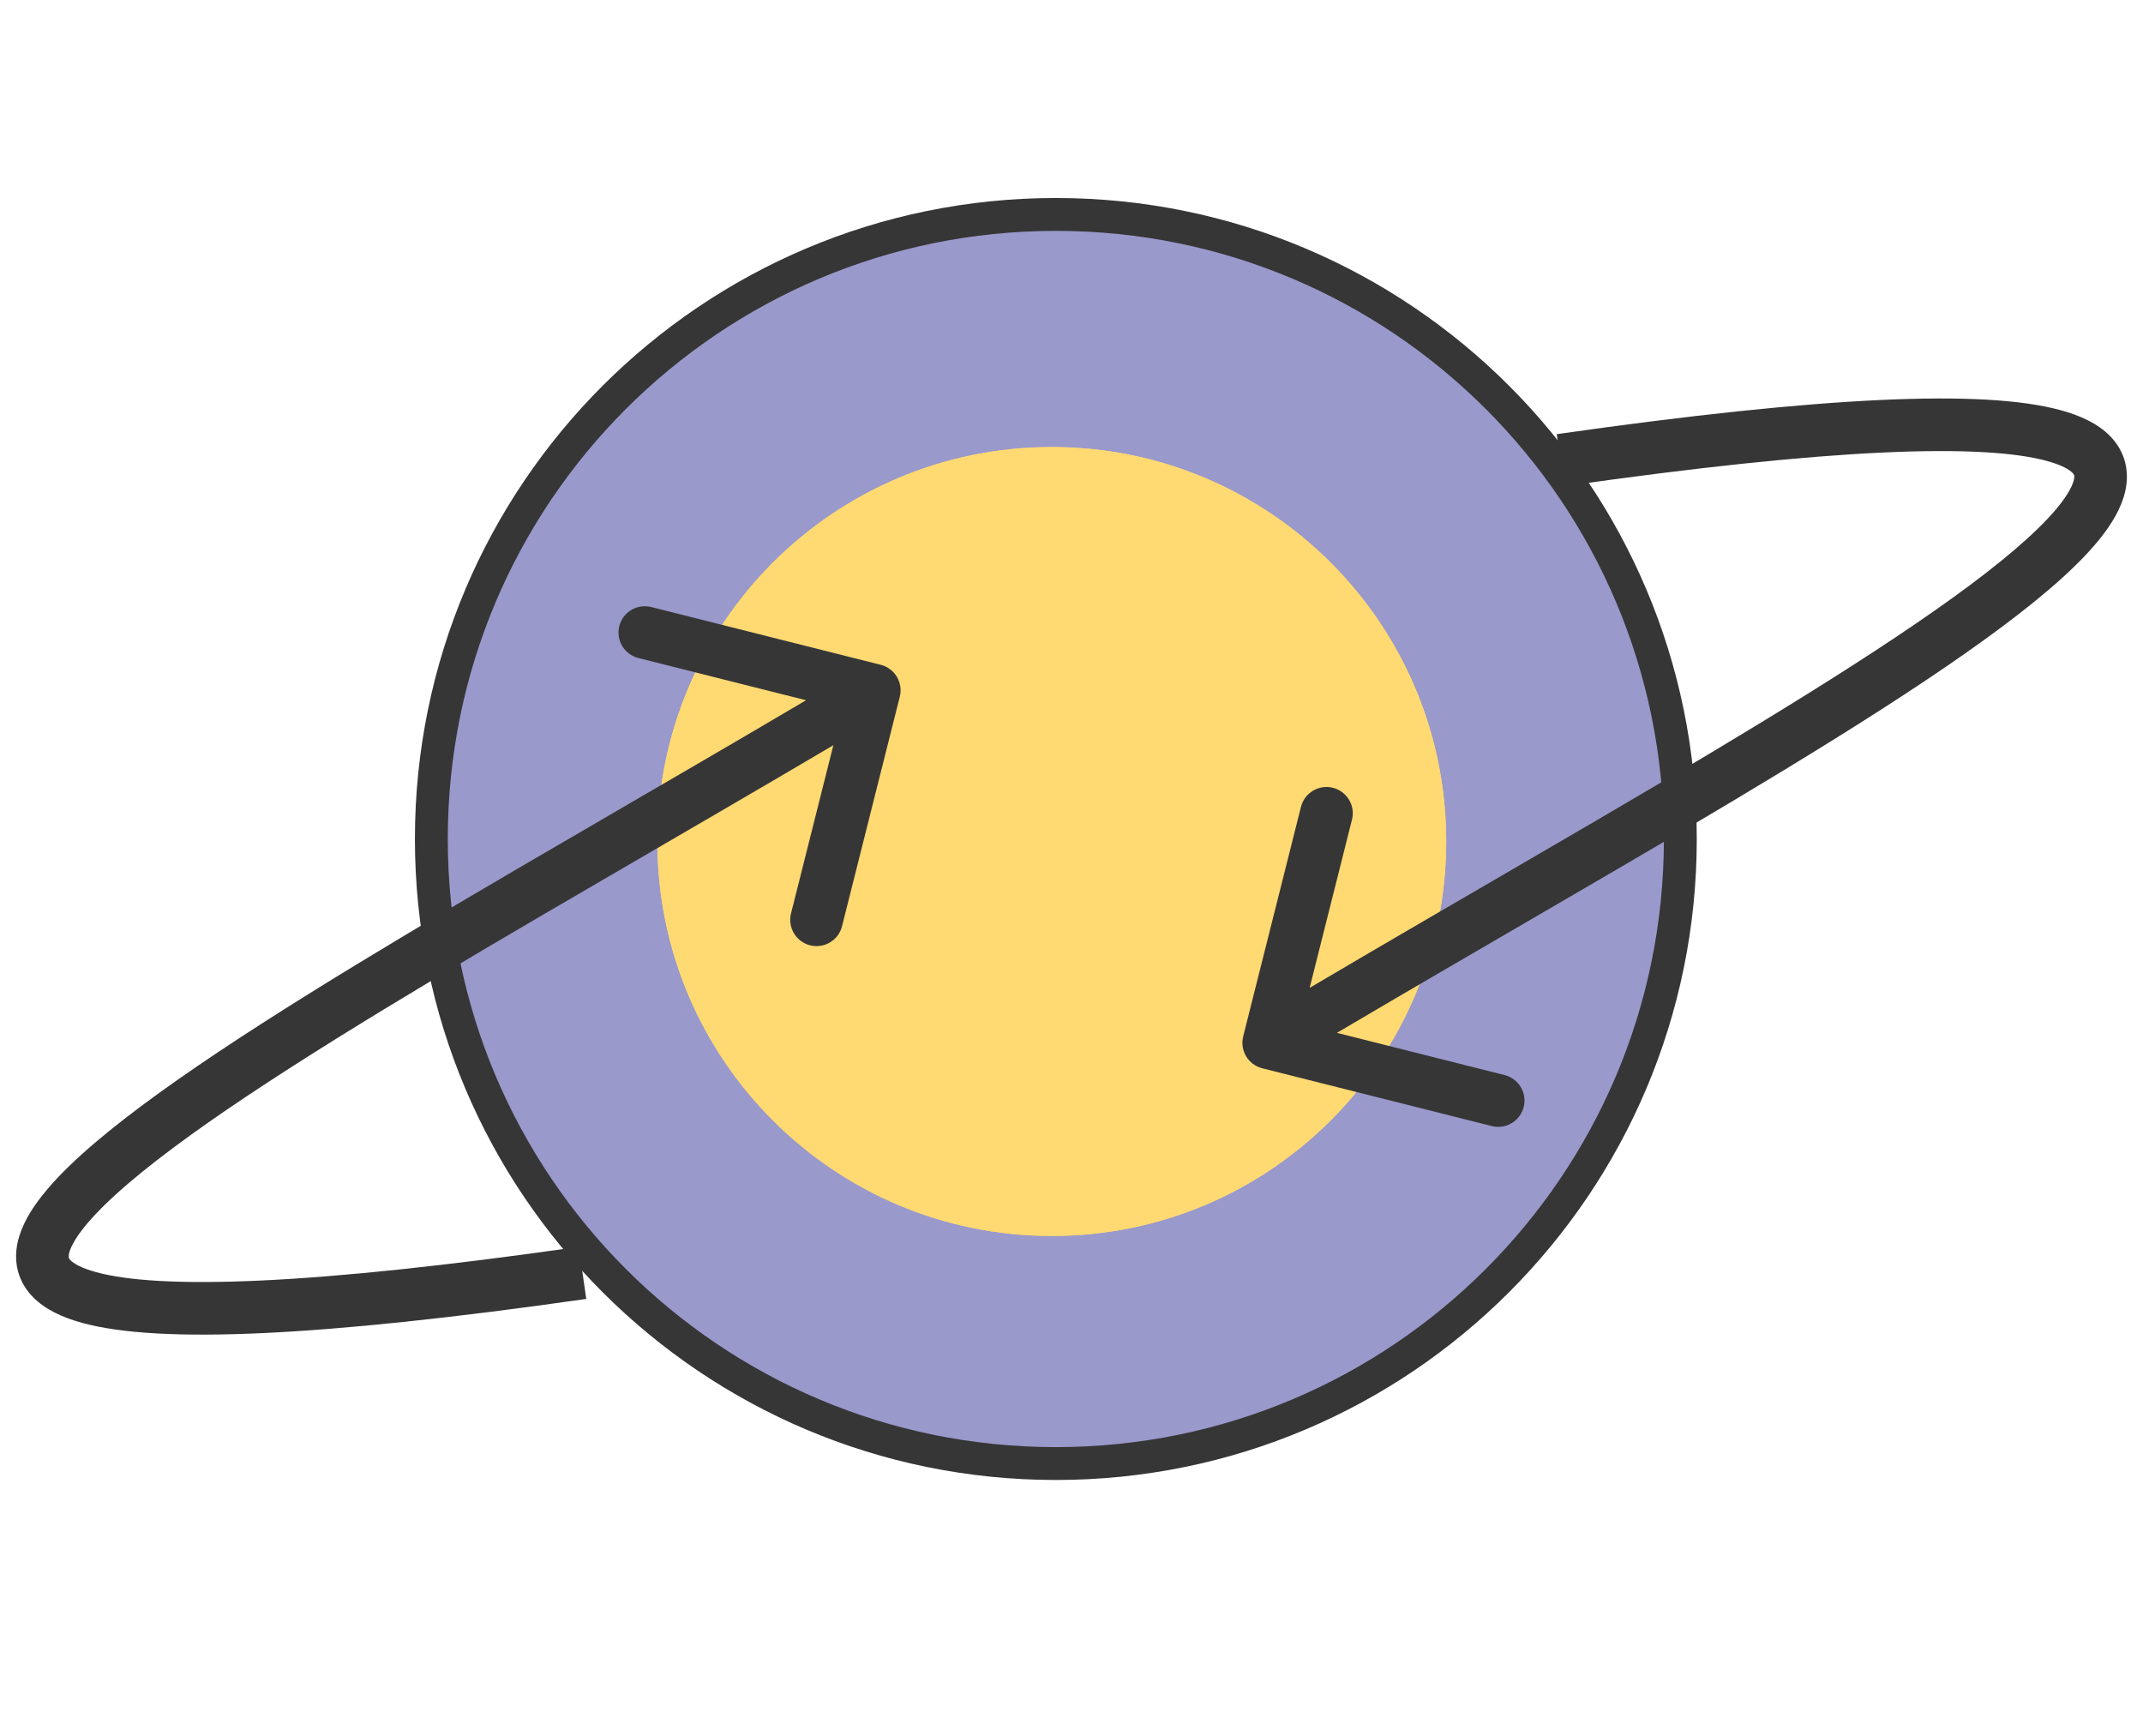
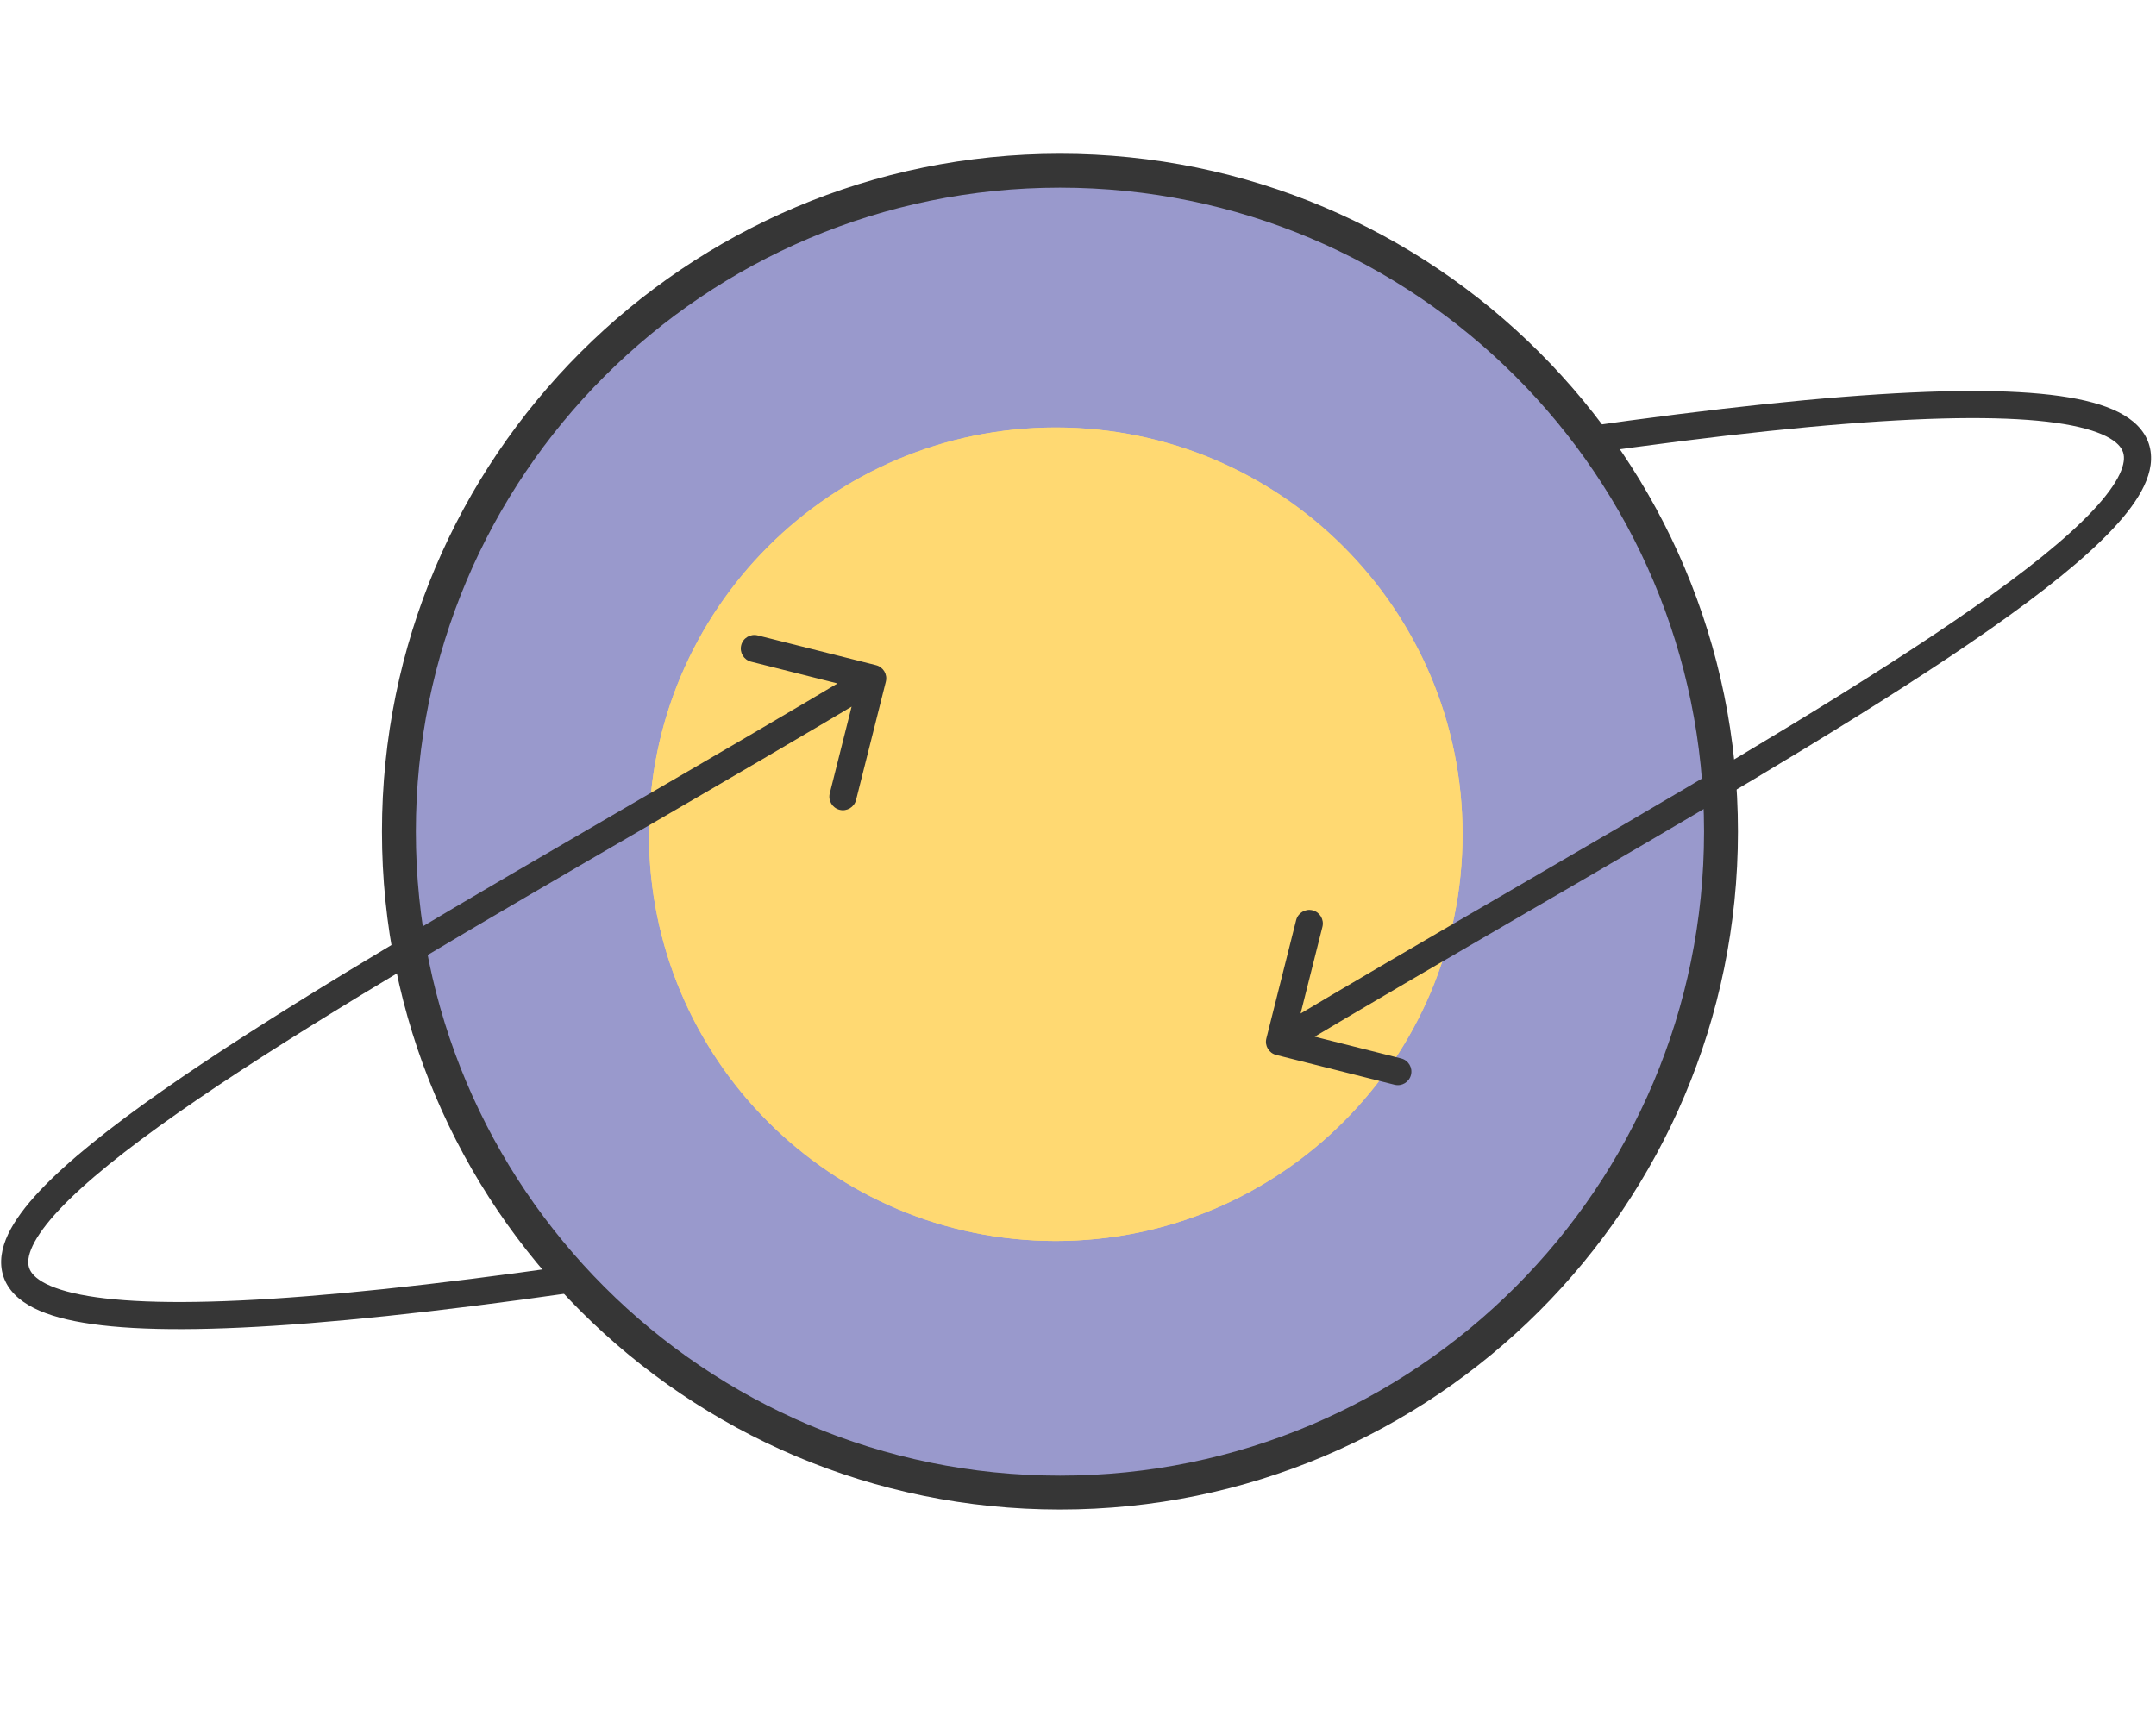
- <svg xmlns="http://www.w3.org/2000/svg" width="326" height="264" viewBox="0 0 326 264" fill="none">
-   <path d="M254 128C254 180.467 212.139 223 160.5 223C108.861 223 67 180.467 67 128C67 75.533 108.861 33 160.5 33C212.139 33 254 75.533 254 128Z" fill="#9999CC" />
-   <path d="M220 128C220 161.137 193.137 188 160 188C126.863 188 100 161.137 100 128C100 94.863 126.863 68 160 68C193.137 68 220 94.863 220 128Z" fill="#FFD972" />
-   <path d="M220 128C220 161.137 193.137 188 160 188C126.863 188 100 161.137 100 128C100 94.863 126.863 68 160 68C193.137 68 220 94.863 220 128Z" fill="#FFD972" />
-   <path d="M160.618 222.618C213.086 222.618 255.618 180.085 255.618 127.618C255.618 75.151 213.086 32.618 160.618 32.618C108.151 32.618 65.618 75.151 65.618 127.618C65.618 180.085 108.151 222.618 160.618 222.618Z" stroke="#363636" stroke-width="5" />
-   <path d="M136.879 105.976C137.418 103.834 136.119 101.66 133.976 101.121L99.065 92.334C96.923 91.795 94.749 93.094 94.21 95.236C93.671 97.379 94.97 99.553 97.113 100.092L128.145 107.903L120.334 138.935C119.795 141.077 121.094 143.251 123.237 143.79C125.379 144.329 127.553 143.03 128.092 140.887L136.879 105.976ZM189.121 157.642C188.582 159.784 189.881 161.958 192.024 162.497L226.934 171.284C229.078 171.824 231.25 170.524 231.79 168.382C232.33 166.239 231.03 164.066 228.888 163.526L197.855 155.716L205.666 124.683C206.206 122.541 204.906 120.367 202.764 119.828C200.622 119.289 198.447 120.588 197.908 122.731L189.121 157.642ZM88.052 189.658C67.664 192.572 51.719 194.22 39.59 194.784C27.357 195.352 19.352 194.795 14.641 193.511C12.278 192.867 11.178 192.152 10.731 191.698C10.463 191.425 10.413 191.277 10.465 190.888C10.549 190.259 10.975 189.123 12.229 187.419C13.447 185.762 15.244 183.84 17.641 181.664C27.321 172.874 44.983 161.518 66.297 148.771C76.9 142.429 88.316 135.796 99.978 129.016C111.632 122.241 123.528 115.323 135.053 108.433L130.948 101.567C119.472 108.427 107.618 115.321 95.958 122.1C84.306 128.873 72.844 135.533 62.191 141.905C40.993 154.583 22.631 166.328 12.263 175.741C9.648 178.115 7.432 180.437 5.784 182.679C4.171 184.872 2.876 187.288 2.536 189.824C2.163 192.6 2.983 195.23 5.028 197.309C6.895 199.206 9.551 200.416 12.537 201.23C18.522 202.86 27.579 203.35 39.961 202.776C52.446 202.196 68.668 200.51 89.184 197.578L88.052 189.658ZM237.948 73.96C258.336 71.046 274.28 69.398 286.41 68.834C298.644 68.266 306.648 68.823 311.36 70.107C313.722 70.751 314.822 71.466 315.268 71.92C315.538 72.193 315.588 72.341 315.536 72.73C315.45 73.359 315.024 74.495 313.772 76.2C312.554 77.856 310.756 79.778 308.358 81.954C298.678 90.744 281.016 102.1 259.702 114.848C249.1 121.189 237.684 127.822 226.022 134.602C214.368 141.377 202.472 148.295 190.947 155.185L195.052 162.051C206.528 155.191 218.382 148.297 230.042 141.518C241.694 134.745 253.156 128.085 263.81 121.713C285.006 109.035 303.37 97.29 313.736 87.877C316.352 85.503 318.568 83.181 320.216 80.939C321.83 78.746 323.124 76.33 323.464 73.794C323.836 71.018 323.016 68.388 320.972 66.31C319.106 64.412 316.448 63.202 313.462 62.389C307.478 60.758 298.42 60.268 286.04 60.843C273.554 61.423 257.332 63.108 236.816 66.04L237.948 73.96Z" fill="#363636" />
+ <svg xmlns="http://www.w3.org/2000/svg" width="318" height="254" viewBox="0 0 318 254" fill="none">
+   <path d="M253.72 123.061C253.72 177.184 209.844 221.059 155.72 221.059C101.596 221.059 57.719 177.184 57.719 123.061C57.719 68.938 101.596 25.062 155.72 25.062C209.844 25.062 253.72 68.938 253.72 123.061Z" fill="#9999CC" />
+   <path d="M253.72 123.061C253.72 177.184 209.844 221.059 155.72 221.059C101.596 221.059 57.719 177.184 57.719 123.061C57.719 68.938 101.596 25.062 155.72 25.062C209.844 25.062 253.72 68.938 253.72 123.061Z" fill="#9999CC" />
+   <path d="M215.72 123.061C215.72 156.198 188.857 183.06 155.72 183.06C122.583 183.06 95.72 156.198 95.72 123.061C95.72 89.924 122.583 63.062 155.72 63.062C188.857 63.062 215.72 89.924 215.72 123.061Z" fill="#FFD972" />
+   <path d="M215.72 123.061C215.72 156.198 188.857 183.06 155.72 183.06C122.583 183.06 95.72 156.198 95.72 123.061C95.72 89.924 122.583 63.062 155.72 63.062C188.857 63.062 215.72 89.924 215.72 123.061Z" fill="#FFD972" />
+   <path d="M253.839 122.679C253.839 176.526 210.186 220.178 156.338 220.178C102.49 220.178 58.838 176.526 58.838 122.679C58.838 68.832 102.49 25.181 156.338 25.181C210.186 25.181 253.839 68.832 253.839 122.679Z" stroke="#363636" stroke-width="5" />
+   <path d="M130.659 100.55C130.929 99.478 130.279 98.391 129.208 98.122L111.753 93.728C110.681 93.459 109.594 94.108 109.325 95.18C109.055 96.251 109.705 97.338 110.776 97.607L126.292 101.513L122.387 117.029C122.117 118.1 122.767 119.187 123.838 119.456C124.909 119.726 125.996 119.076 126.266 118.005L130.659 100.55ZM186.781 153.191C186.511 154.262 187.161 155.349 188.232 155.618L205.687 160.012C206.759 160.281 207.846 159.632 208.115 158.561C208.385 157.489 207.735 156.402 206.664 156.133L191.148 152.227L195.053 136.711C195.323 135.64 194.673 134.553 193.602 134.284C192.531 134.014 191.444 134.664 191.174 135.735L186.781 153.191ZM84.055 186.698C63.634 189.616 47.62 191.274 35.402 191.841C23.132 192.411 14.864 191.871 9.834 190.5C7.316 189.814 5.826 188.976 5.025 188.161C4.312 187.436 4.07 186.668 4.202 185.682C4.35 184.576 4.993 183.12 6.337 181.294C7.662 179.491 9.564 177.469 12.016 175.243C21.868 166.298 39.705 154.845 60.99 142.115C71.605 135.766 83.033 129.126 94.693 122.348C106.348 115.572 118.234 108.66 129.746 101.778L127.694 98.345C116.206 105.212 104.341 112.112 92.683 118.89C81.028 125.665 69.578 132.318 58.937 138.682C37.71 151.377 19.523 163.025 9.327 172.282C6.766 174.607 4.655 176.829 3.114 178.924C1.591 180.995 0.514 183.091 0.237 185.15C-0.055 187.329 0.572 189.339 2.173 190.966C3.685 192.502 5.952 193.588 8.782 194.36C14.448 195.904 23.243 196.41 35.587 195.837C47.983 195.261 64.136 193.585 84.62 190.658L84.055 186.698ZM233.385 67.042C253.806 64.124 269.82 62.466 282.038 61.899C294.308 61.329 302.576 61.869 307.606 63.24C310.124 63.926 311.614 64.764 312.415 65.579C313.128 66.304 313.37 67.072 313.238 68.058C313.09 69.164 312.447 70.62 311.103 72.446C309.778 74.249 307.876 76.271 305.424 78.497C295.572 87.442 277.735 98.895 256.45 111.625C245.835 117.974 234.407 124.614 222.747 131.392C211.092 138.168 199.206 145.08 187.694 151.962L189.746 155.395C201.234 148.528 213.099 141.628 224.757 134.85C236.412 128.075 247.862 121.422 258.503 115.058C279.73 102.363 297.917 90.715 308.113 81.458C310.673 79.133 312.785 76.911 314.326 74.816C315.849 72.745 316.926 70.649 317.203 68.59C317.495 66.411 316.868 64.401 315.267 62.774C313.755 61.238 311.488 60.151 308.658 59.38C302.991 57.836 294.197 57.33 281.853 57.903C269.457 58.479 253.304 60.155 232.82 63.082L233.385 67.042Z" fill="#363636" />
</svg>
